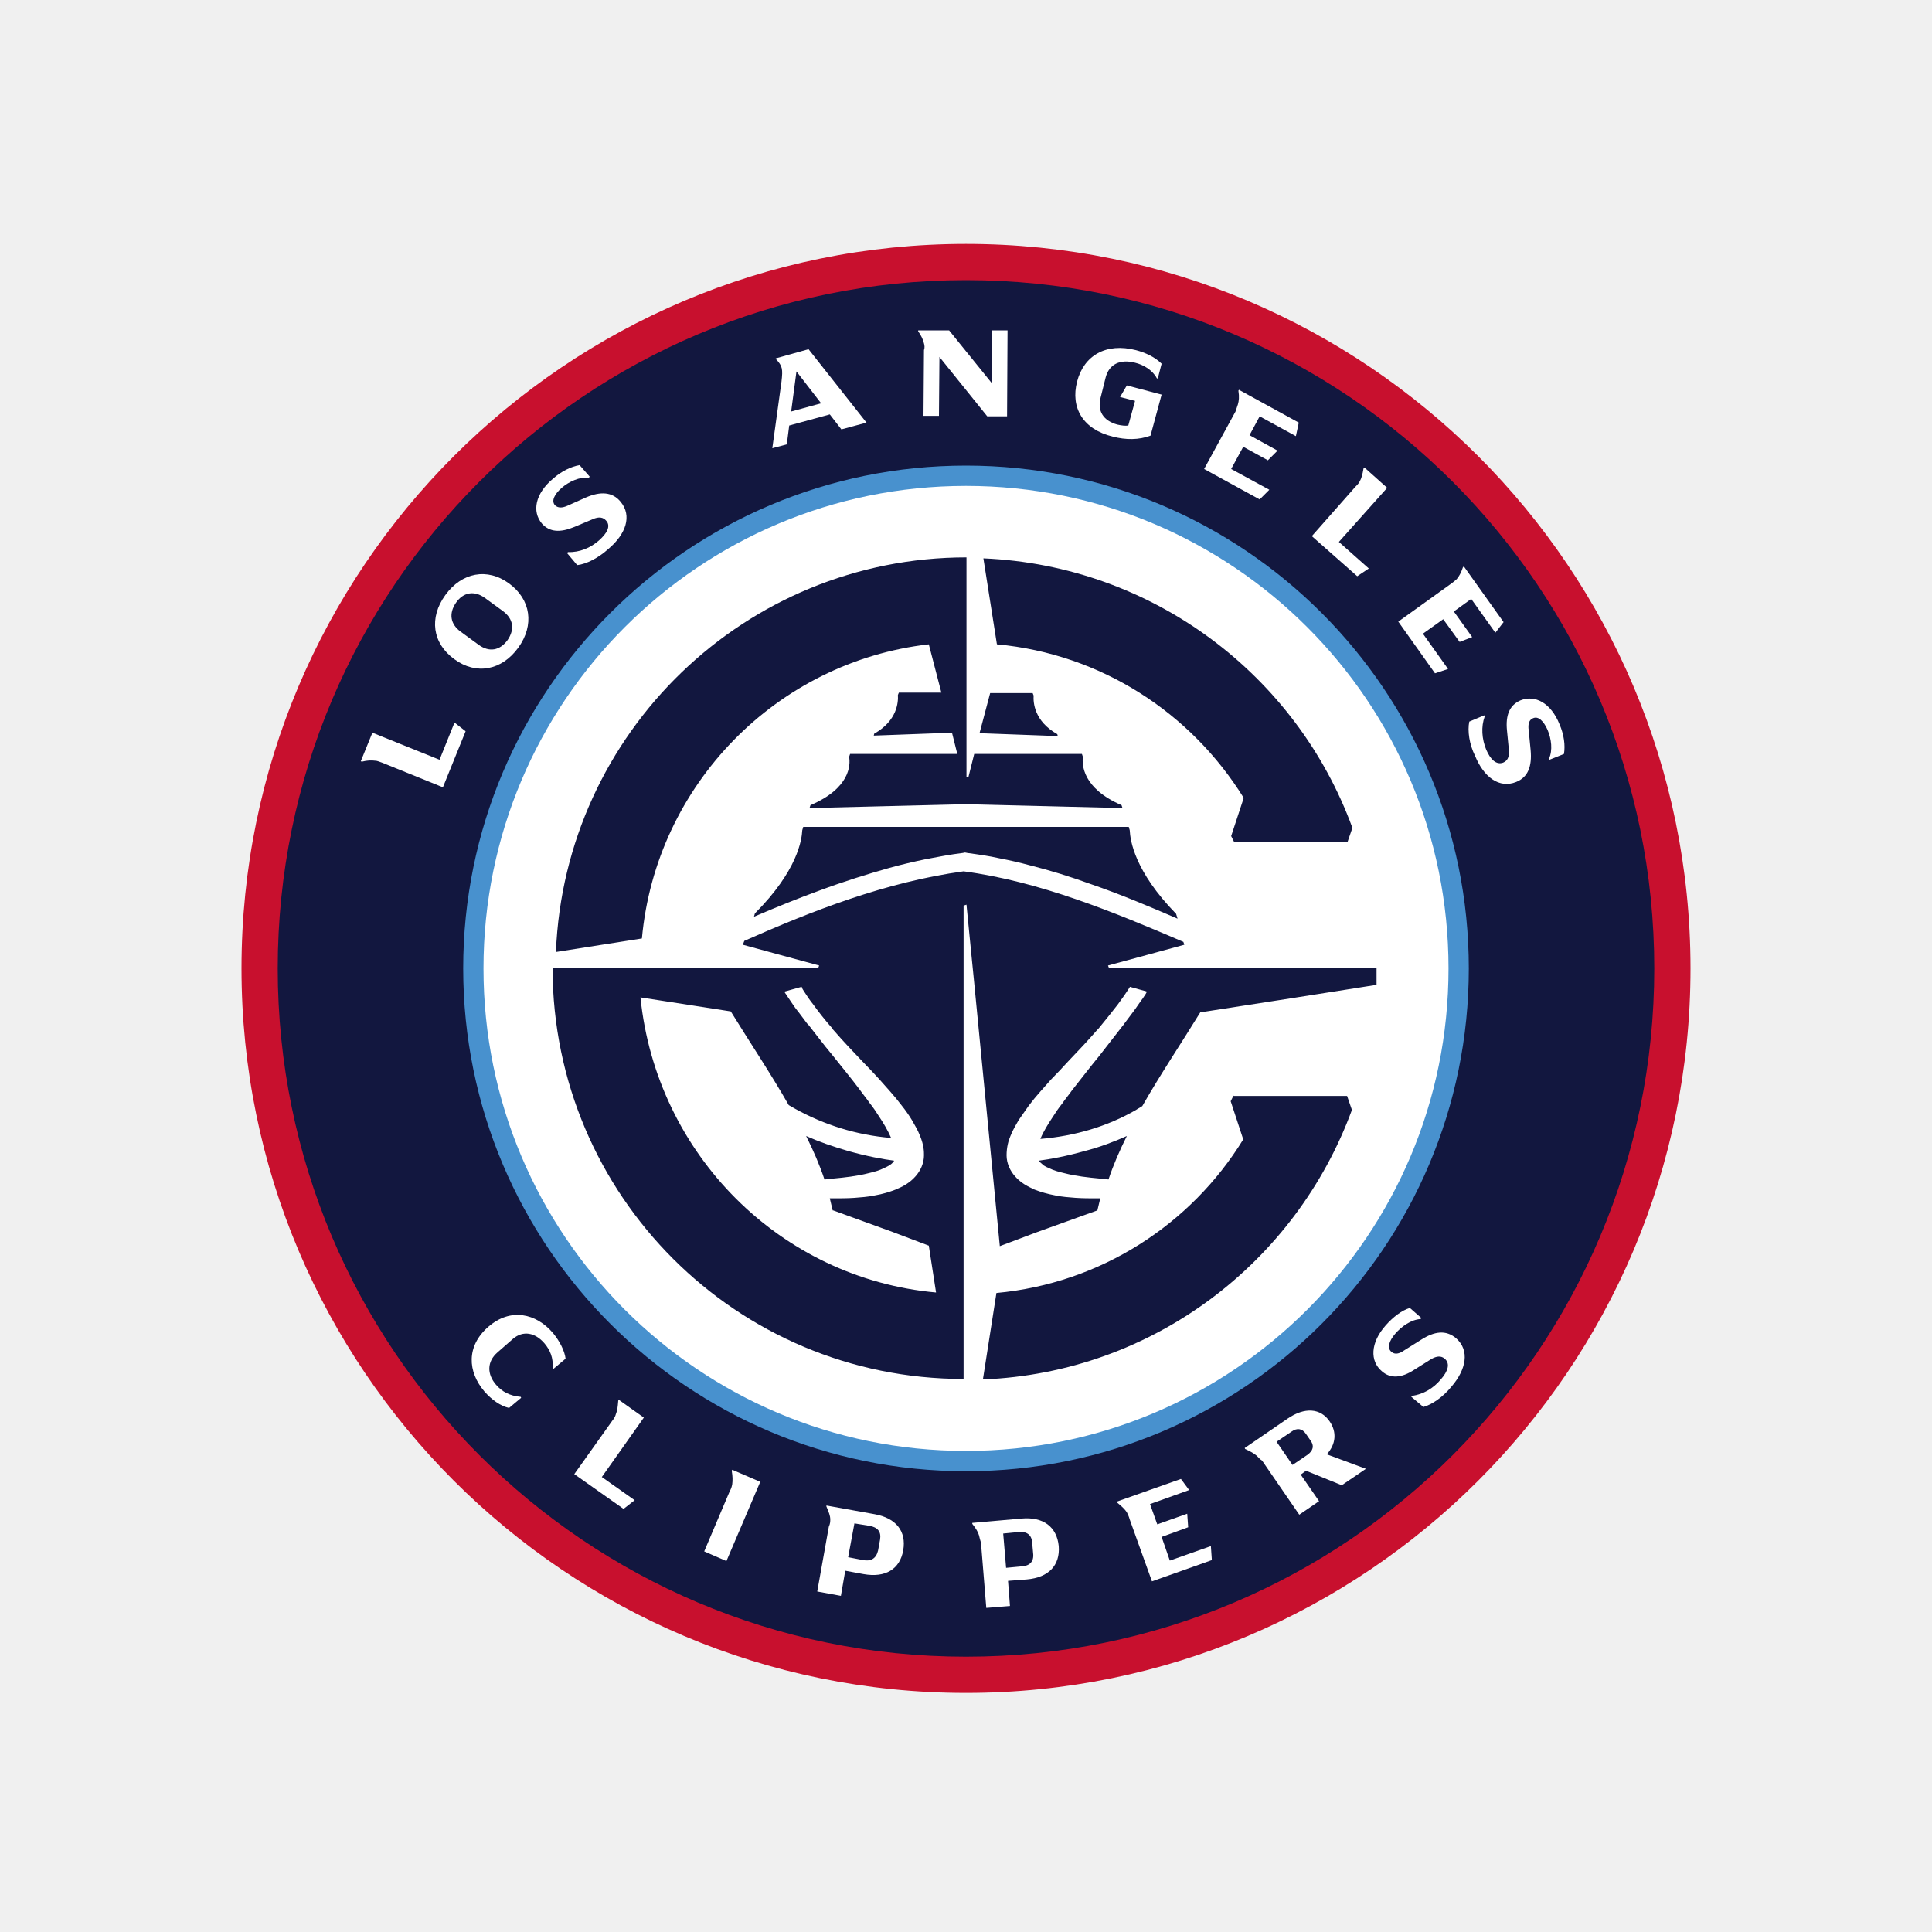
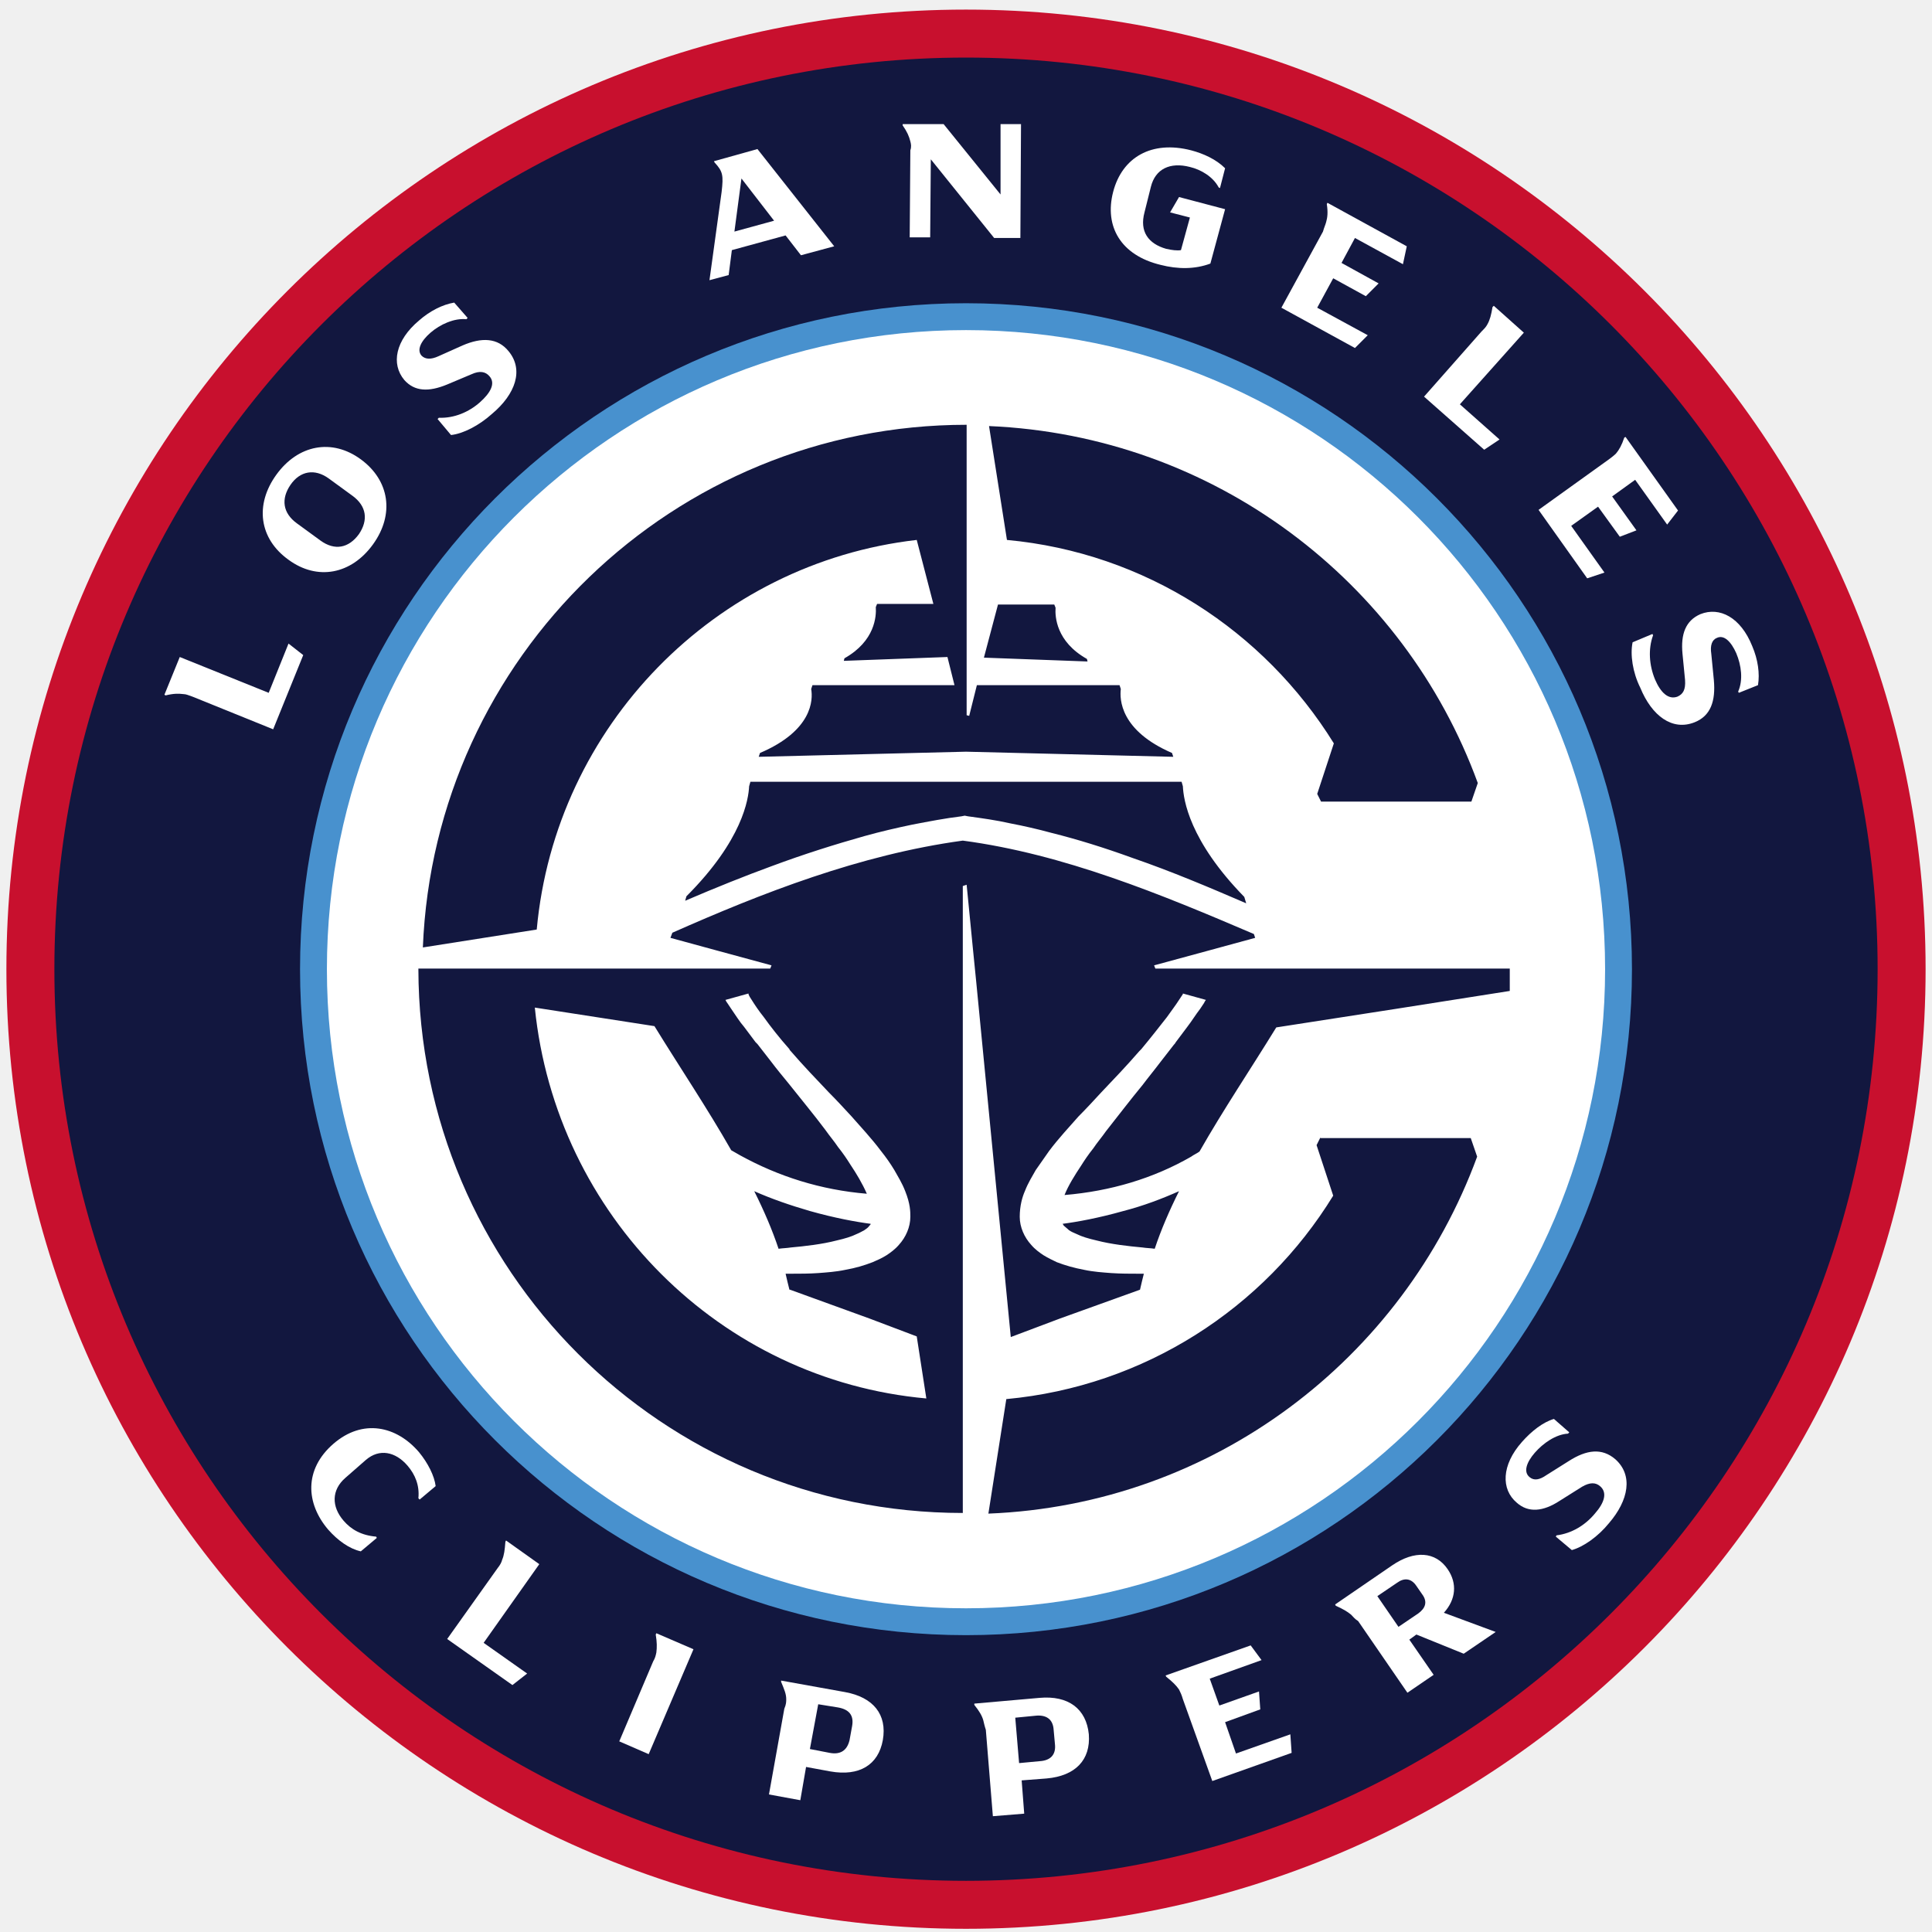
- <svg xmlns="http://www.w3.org/2000/svg" version="1.1" id="Layer_1" x="0px" y="0px" viewBox="0 0 400 400" style="enable-background:new 0 0 400 400;" xml:space="preserve">
+ <svg xmlns="http://www.w3.org/2000/svg" version="1.1" id="Layer_1" x="0px" y="0px" viewBox="49 49 302 302" style="enable-background:new 0 0 400 400;" xml:space="preserve">
  <style type="text/css">
	.st0{fill:#C8102E;}
	.st1{fill:#12173F;}
	.st2{fill:#4891CE;}
	.st3{fill:#FFFFFF;}
</style>
  <g>
    <path class="st0" d="M350,200.5c0,82.8-67.2,150-150,150s-150-67.2-150-150c0-82.8,67.2-150,150-150S350,117.7,350,200.5" />
    <path class="st1" d="M342.5,200.5c0,78.7-63.8,142.5-142.5,142.5c-78.7,0-142.5-63.8-142.5-142.5C57.5,121.8,121.3,58,200,58   C278.7,58,342.5,121.8,342.5,200.5" />
    <path class="st2" d="M304.1,200.5c0,57.5-46.6,104.1-104.1,104.1S95.9,258,95.9,200.5S142.5,96.4,200,96.4S304.1,143,304.1,200.5" />
    <path class="st3" d="M299.9,200.5c0,55.2-44.7,99.9-99.9,99.9c-55.2,0-99.9-44.7-99.9-99.9s44.7-99.9,99.9-99.9   C255.2,100.6,299.9,145.3,299.9,200.5" />
    <path class="st3" d="M101.1,274.7c4.6-4,9.9-2.8,13.4,1.3c1.4,1.7,2.4,3.7,2.6,5.3l-2.5,2.1l-0.2-0.2c0.2-2-0.5-3.7-1.7-5.1   c-1.9-2.2-4.4-2.7-6.5-0.9l-3.2,2.8c-2.2,1.9-2.2,4.5-0.3,6.7c1.2,1.4,2.8,2.3,5.1,2.5l0.1,0.2l-2.5,2.1c-1.8-0.4-3.6-1.7-5.1-3.4   C96.8,284,96.5,278.7,101.1,274.7" />
    <path class="st3" d="M127.5,292.8c0.3-0.7,0.4-1.5,0.5-2.8l0.1-0.2l5.2,3.7l-8.7,12.3l6.8,4.8l-2.3,1.8l-10.2-7.2l7.9-11.1   C127.2,293.6,127.4,293.2,127.5,292.8" />
    <path class="st3" d="M151.6,307.3c0.1-0.8,0.1-1.6-0.1-2.8l0.1-0.2l5.8,2.5l-7,16.4l-4.6-2l5.3-12.5   C151.4,308.2,151.5,307.8,151.6,307.3" />
    <path class="st3" d="M171.9,314.6c0-0.8-0.3-1.5-0.8-2.7l0-0.2l10,1.8c4.4,0.8,6.6,3.5,5.9,7.5c-0.7,3.9-3.7,5.7-8.2,4.9l-3.8-0.7   l-0.9,5.2l-4.9-0.9l2.4-13.4C171.9,315.4,171.9,315,171.9,314.6 M178.7,323c1.6,0.3,2.7-0.3,3.1-2l0.4-2.2c0.3-1.7-0.5-2.6-2.2-2.9   l-3.1-0.5l-1.3,7L178.7,323z" />
    <path class="st3" d="M202.7,317.9c-0.2-0.7-0.6-1.4-1.4-2.4l0-0.2l10.2-0.9c4.5-0.4,7.3,1.7,7.7,5.7c0.3,4-2.1,6.5-6.6,6.9   l-3.9,0.3l0.4,5.2l-4.9,0.4l-1.1-13.5C202.9,318.8,202.8,318.3,202.7,317.9 M211.5,324.3c1.7-0.1,2.6-1,2.4-2.7l-0.2-2.2   c-0.1-1.7-1.2-2.4-2.9-2.2l-3.1,0.3l0.6,7.1L211.5,324.3z" />
    <path class="st3" d="M233.3,313.1c-0.4-0.6-1-1.2-2-2l-0.1-0.2l13.3-4.7l1.7,2.3l-8.1,2.9l1.5,4.2l6.2-2.2l0.2,2.8l-5.5,2l1.7,4.9   l8.5-3l0.2,2.9l-12.4,4.4l-4.6-12.8C233.7,313.9,233.5,313.5,233.3,313.1" />
    <path class="st3" d="M260.2,301.4c-0.6-0.5-1.3-0.9-2.4-1.4l-0.1-0.2l8.9-6.1c3.5-2.4,6.8-2.2,8.7,0.6c1.5,2.2,1.3,4.7-0.6,6.8   l8.1,3l-5,3.4l-7.4-3l-1.1,0.8l3.8,5.5l-4.1,2.8l-7.7-11.2C260.8,302.1,260.5,301.7,260.2,301.4 M270.7,301.2   c1.1-0.8,1.5-1.8,0.6-3l-0.9-1.3c-0.8-1.2-1.9-1.3-3-0.5l-3.1,2.1l3.3,4.8L270.7,301.2z" />
    <path class="st3" d="M294.7,291.3l-2.5-2.1l0.1-0.2c2.4-0.3,4.5-1.6,6-3.4c1.5-1.7,2-3.3,0.8-4.3c-0.7-0.6-1.6-0.6-2.8,0.1   l-3.5,2.2c-2.6,1.7-4.9,1.9-6.7,0.3c-2.5-2.1-2.4-5.9,0.8-9.5c1.5-1.7,3.3-3.1,5-3.6l2.4,2.1l-0.2,0.2c-1.9,0.1-3.9,1.5-5.2,3   c-1.3,1.5-1.8,3-0.8,3.8c0.7,0.6,1.6,0.4,2.6-0.3l3.5-2.2c2.8-1.8,5.2-2.1,7.3-0.3c2.8,2.5,2.1,6.4-1,10   C298.8,289.2,296.5,290.8,294.7,291.3" />
    <path class="st3" d="M77.7,157.5c-0.8-0.1-1.6-0.1-2.8,0.2l-0.2-0.1l2.4-5.9l13.9,5.6l3.1-7.7l2.3,1.8L91.7,163l-12.6-5.1   C78.5,157.7,78.1,157.5,77.7,157.5" />
    <path class="st3" d="M94.1,136.5c-4.6-3.3-5.3-8.6-1.9-13.3c3.4-4.7,8.7-5.7,13.2-2.4s5.3,8.6,1.9,13.3   C103.9,138.8,98.6,139.8,94.1,136.5 M105.1,132.5c1.5-2.2,1.2-4.4-1-6l-3.7-2.7c-2.2-1.6-4.5-1.2-6,1c-1.5,2.2-1.2,4.4,1,6l3.7,2.7   C101.3,135.1,103.5,134.7,105.1,132.5" />
    <path class="st3" d="M119.5,117l-2.1-2.5l0.2-0.2c2.4,0.1,4.7-0.9,6.4-2.4c1.7-1.5,2.5-3,1.5-4.1c-0.6-0.7-1.5-0.9-2.8-0.3   l-3.8,1.6c-2.9,1.2-5.1,1.1-6.7-0.7c-2.1-2.5-1.4-6.2,2.3-9.3c1.7-1.5,3.7-2.5,5.5-2.8l2.1,2.4l-0.2,0.2c-1.9-0.2-4.1,0.8-5.6,2.1   c-1.5,1.3-2.2,2.7-1.4,3.6c0.6,0.6,1.5,0.6,2.6,0.1l3.8-1.7c3-1.3,5.5-1.2,7.2,0.9c2.4,2.9,1.1,6.7-2.6,9.8   C123.9,115.5,121.4,116.8,119.5,117" />
    <path class="st3" d="M160.7,74.4l-0.1-0.2l6.8-1.9l12,15.2l-5.2,1.4l-2.4-3.1l-8.4,2.3l-0.5,3.9l-3,0.8l1.9-13.8   C162.1,76.4,162,75.8,160.7,74.4 M170,83.5l-5.1-6.6l-1.1,8.3L170,83.5z" />
    <path class="st3" d="M191.3,71.1c-0.2-0.8-0.5-1.5-1.2-2.5v-0.2l6.4,0l8.9,11l0-11l3.2,0l-0.1,17.8l-4.1,0l-9.9-12.3l-0.1,12.2   l-3.2,0l0.1-13.6C191.5,71.9,191.4,71.5,191.3,71.1" />
    <path class="st3" d="M223,79c1.4-5.4,6-8.1,12.2-6.5c1.9,0.5,3.9,1.4,5.3,2.8l-0.8,3.1l-0.2-0.1c-0.9-1.7-2.8-2.8-4.5-3.2   c-3.1-0.8-5.4,0.3-6.1,3.1l-1,4c-0.8,3,0.6,4.9,3.4,5.7c0.9,0.2,1.7,0.3,2.3,0.2l1.4-5.1l-3.1-0.8l1.4-2.4l7.2,1.9l-2.3,8.5   c-2.4,0.9-5.1,0.9-7.8,0.2C224.2,88.9,221.6,84.4,223,79" />
    <path class="st3" d="M256.3,83.7c0.2-0.7,0.3-1.5,0.1-2.8l0.1-0.2l12.4,6.8l-0.6,2.8l-7.5-4.1l-2.1,3.9l5.8,3.2l-2,2l-5.1-2.8   l-2.5,4.6l7.9,4.3l-2,2l-11.5-6.3l6.5-11.9C256,84.5,256.2,84.1,256.3,83.7" />
    <path class="st3" d="M281.5,99.7c0.4-0.7,0.6-1.5,0.8-2.7l0.2-0.2l4.7,4.2l-10,11.2l6.2,5.5l-2.4,1.6l-9.4-8.3l9-10.2   C281,100.4,281.3,100.1,281.5,99.7" />
    <path class="st3" d="M301.6,119.9c0.5-0.6,0.9-1.3,1.3-2.5l0.2-0.1l8.2,11.5l-1.7,2.2l-5-7l-3.6,2.6l3.8,5.3l-2.6,1l-3.4-4.7   l-4.2,3l5.2,7.3l-2.7,0.9l-7.6-10.7l11-7.9C300.9,120.5,301.3,120.2,301.6,119.9" />
    <path class="st3" d="M304.2,149.4l3.1-1.3l0.1,0.2c-0.8,2.2-0.6,4.7,0.3,6.9c0.9,2.1,2.1,3.2,3.5,2.7c0.9-0.4,1.3-1.1,1.2-2.6   l-0.4-4.1c-0.3-3.1,0.5-5.2,2.8-6.2c3-1.2,6.3,0.5,8.1,5c0.9,2.1,1.2,4.3,0.9,6.1l-3,1.2l-0.1-0.2c0.8-1.8,0.5-4.1-0.3-6   c-0.8-1.8-1.9-2.9-3-2.4c-0.8,0.3-1.1,1.2-0.9,2.5l0.4,4.1c0.3,3.3-0.5,5.6-3,6.6c-3.5,1.4-6.7-1-8.5-5.4   C304.2,154.1,303.8,151.3,304.2,149.4" />
    <path class="st1" d="M132.9,194.3l-17.8,2.8c1.8-45.4,39.2-81.7,85-81.7l0,0v0.4v27.6v8.3v4.5v4.6l0.4,0.1l1.2-4.8H224l0.2,0.6   c-0.2,1.6-0.1,6.5,8,10l0.2,0.6l-32.4-0.8l-32.4,0.8l0.2-0.6c8.2-3.5,8.3-8.3,8-10l0.2-0.6h22.2l-1.1-4.4l-16.2,0.6l0.1-0.4   c4.8-2.7,5-6.6,4.9-8l0.2-0.5h8.8l-2.6-10C160.8,137,135.8,162.5,132.9,194.3 M257.5,165.2l-2.6,7.9l0.6,1.2H279l1-2.9   c-11.5-31.5-41.2-54.3-76.4-55.8l2.8,17.8C228,135.4,246.6,147.6,257.5,165.2 M255.4,226.8l-0.6,1.2l2.6,7.9   c-10.8,17.6-29.5,29.8-51.1,31.8l-2.8,17.9c35.2-1.4,64.8-24.2,76.4-55.8l-1-2.9H255.4z M233.9,171.9l-0.2-0.7H200h-33.7l-0.2,0.7   c-0.1,2-1,8.4-9.8,17.2l-0.2,0.7c4.9-2.1,9.4-3.9,13.5-5.4c5.1-1.9,9.9-3.4,14.5-4.7c2.5-0.7,5.1-1.3,7.5-1.8   c2.6-0.5,5.2-1,7.7-1.3l0.5-0.1l0.5,0.1c2.2,0.3,4.4,0.6,6.6,1.1c2.1,0.4,4.3,0.9,6.5,1.5c4,1,8.2,2.3,12.6,3.9   c6.1,2.1,12,4.6,17.8,7.1l-0.3-1C234.9,180.4,234,174,233.9,171.9 M218.9,152c-4.8-2.7-5-6.6-4.9-8l-0.2-0.5H205l-2.2,8.3l16.2,0.6   L218.9,152z M215.1,240.3c0.1,0.1,0.1,0.2,0.2,0.3l0,0l0,0c0.2,0.2,0.5,0.4,0.8,0.7c0.3,0.2,0.7,0.4,1.2,0.6l0,0l0,0   c0.8,0.4,1.8,0.7,3.1,1c2.3,0.6,5,0.9,7.2,1.1c0.6,0.1,1.3,0.1,1.9,0.2c1-3,2.3-6,3.8-9c-2.7,1.2-5.6,2.3-8.7,3.1   C220.7,239.4,217.4,240,215.1,240.3 M179.8,242.9c1.3-0.3,2.3-0.6,3.1-1l0,0c0.5-0.2,0.8-0.4,1.2-0.6c0.3-0.2,0.6-0.4,0.8-0.7l0,0   l0,0c0.1-0.1,0.2-0.2,0.2-0.3c-2.3-0.3-5.6-0.9-9.5-2c-3.1-0.9-6-1.9-8.7-3.1c1.5,3,2.8,6,3.8,9c0.7-0.1,1.3-0.1,1.9-0.2   C174.8,243.8,177.5,243.5,179.8,242.9 M285,200.5L285,200.5v3.4l-17.8,2.8l-18.7,2.9c-4,6.5-8.3,12.9-12,19.4   c-0.4,0.3-0.9,0.5-1.3,0.8c-5.9,3.4-12.6,5.4-19.8,6c0.6-1.5,1.6-3.1,2.6-4.6c0.5-0.8,1.1-1.7,1.9-2.7c0.6-0.9,1.3-1.7,2-2.7   c1.9-2.4,3.8-4.9,5.7-7.2c0.9-1.2,1.9-2.4,2.8-3.6l2.1-2.7c0.1-0.1,0.2-0.2,0.3-0.4c0.6-0.8,1.2-1.6,1.8-2.4c0.7-0.9,1.3-1.9,2-2.8   c0.2-0.3,0.4-0.6,0.6-0.9c0.1-0.2,0.2-0.4,0.3-0.5l0,0c0,0,0,0,0,0l-3.6-1c0,0,0,0,0,0.1c-0.2,0.3-0.4,0.6-0.6,0.9   c-0.5,0.8-1.2,1.7-1.9,2.7c-1.1,1.4-2.5,3.2-4,5c-0.1,0.1-0.2,0.2-0.3,0.3l0,0c-1.9,2.2-4,4.4-6,6.5c-1.1,1.2-2.3,2.5-3.5,3.7   c-1.4,1.6-3.1,3.4-4.6,5.4c-0.7,1-1.4,2-2.1,3c-0.5,0.9-1.2,2-1.7,3.3c-0.4,0.9-0.8,2.3-0.8,4c0,1.6,0.7,3.2,1.8,4.4   c0.6,0.7,1.3,1.2,1.9,1.6l0,0l0,0c0.8,0.5,1.5,0.8,2.1,1.1c1.3,0.5,2.7,0.9,4.3,1.2c1.4,0.3,2.9,0.4,4.2,0.5   c1.5,0.1,2.9,0.1,4.1,0.1c0.1,0,0.1,0,0.2,0c0.3,0,0.5,0,0.8,0c-0.2,0.8-0.4,1.6-0.6,2.5v0c0,0,0,0,0,0l-12.5,4.5l-7.7,2.9   l-5.4-55.5l-0.5-5l-1-10.2l-0.6,0.2v10v2.9v1.3v60.8v22.6v0.4c-47,0-85-38-85.1-85h0l0-0.1h18.7h31.4h4.9l0.2-0.5l-8.1-2.2   l-7.7-2.1l0.3-0.8c14-6.2,29.3-12.2,45.4-14.4c15.8,2.1,31,8.4,45.5,14.6l0.2,0.6l-7.7,2.1l-8.1,2.2l0.2,0.5h4.9h31.4H285z    M193.8,267.6l-1.5-9.7l-7.4-2.8l-12.4-4.5c0,0,0,0-0.1,0l0,0h0c-0.2-0.8-0.4-1.6-0.6-2.5c0.3,0,0.5,0,0.8,0c0.1,0,0.1,0,0.2,0   c1.2,0,2.7,0,4.1-0.1c1.3-0.1,2.8-0.2,4.2-0.5c1.7-0.3,3-0.7,4.3-1.2c0.7-0.3,1.4-0.6,2.2-1.1l0,0l0,0c0.6-0.4,1.3-0.9,1.9-1.6   c1.1-1.2,1.8-2.8,1.8-4.4c0-0.8,0-2-0.8-4c-0.5-1.3-1.2-2.4-1.7-3.3c-0.6-1-1.3-2-2.1-3c-1.5-2-3.2-3.8-4.6-5.4   c-1.2-1.3-2.3-2.5-3.5-3.7c-2-2.1-4.1-4.3-6-6.5l0,0c-0.1-0.1-0.2-0.2-0.2-0.3c-1.6-1.8-3-3.6-4-5c-0.8-1-1.4-1.9-1.9-2.7   c-0.2-0.3-0.4-0.6-0.5-0.9c0,0,0,0,0-0.1l-3.6,1c0,0,0,0,0,0l0,0c0.1,0.2,0.2,0.4,0.3,0.5c0.2,0.3,0.4,0.6,0.6,0.9   c0.7,1,1.3,2,2,2.8c0.6,0.8,1.2,1.6,1.8,2.4c0.1,0.1,0.2,0.2,0.3,0.3l2.1,2.7c0.9,1.2,1.9,2.4,2.8,3.5c1.9,2.4,3.9,4.8,5.7,7.2   c0.7,1,1.4,1.8,2,2.7c0.8,1,1.4,1.9,1.9,2.7c1,1.5,1.9,3,2.6,4.6c-7.2-0.6-13.8-2.7-19.8-6c-0.5-0.3-0.9-0.5-1.4-0.8   c-3.7-6.5-8-12.9-12-19.4l-18.7-2.9C135.9,239,161.6,264.7,193.8,267.6 M200,262.5" />
  </g>
</svg>
